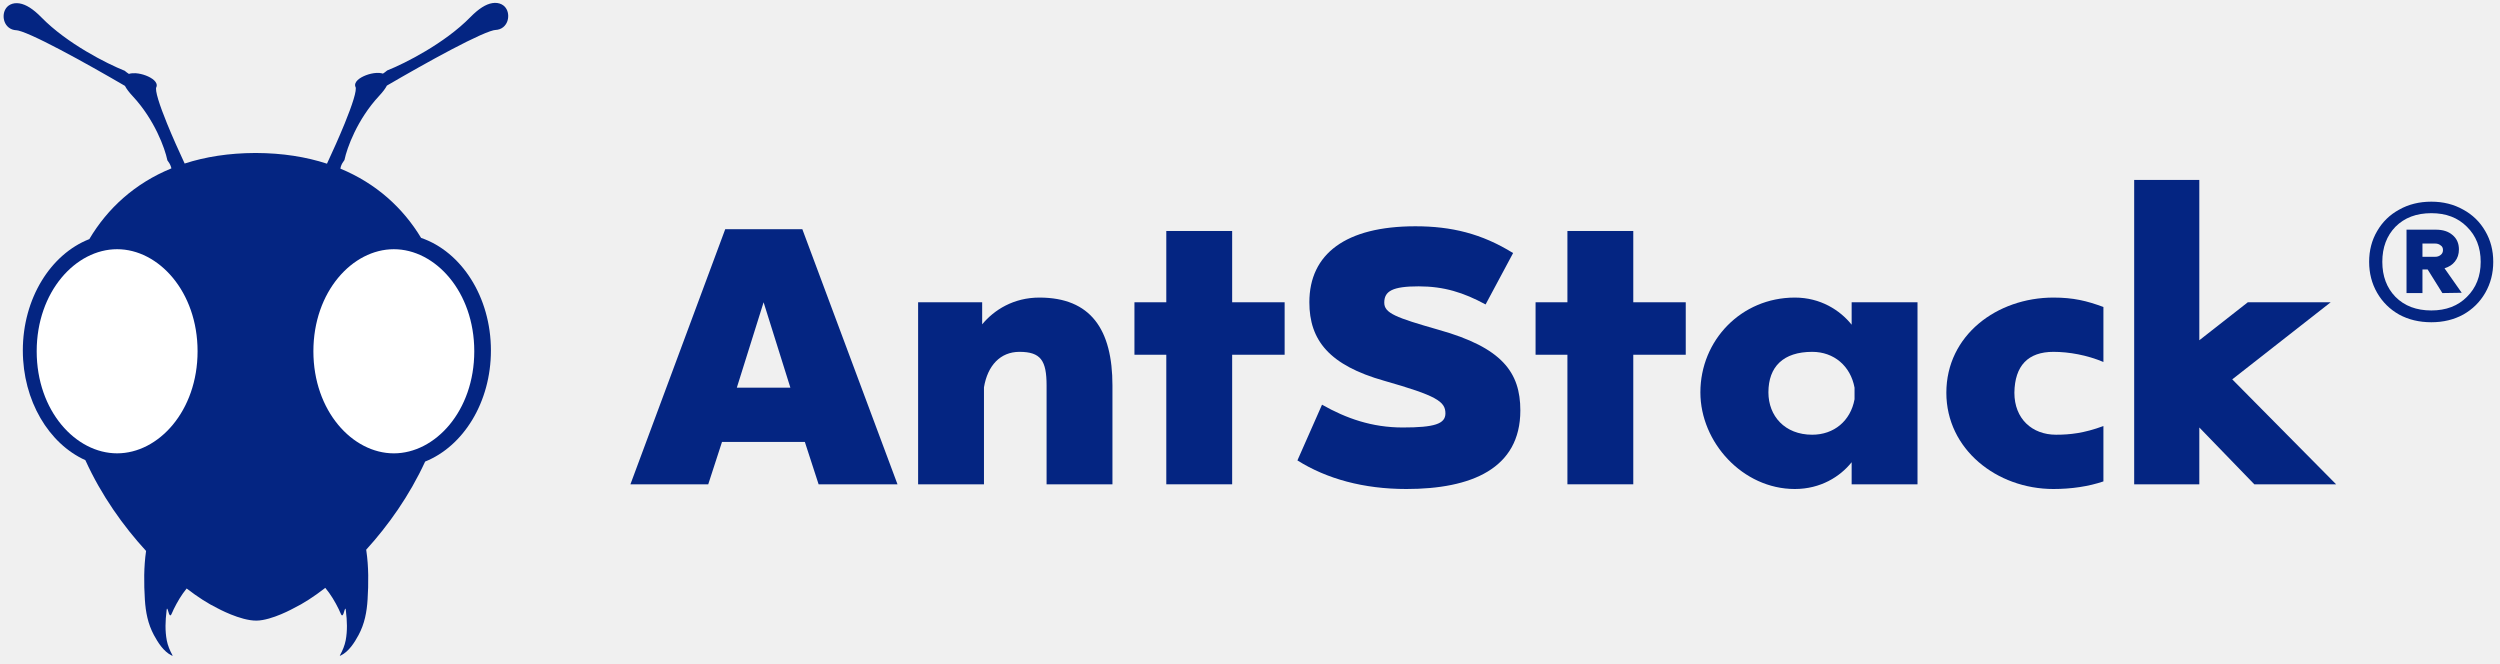
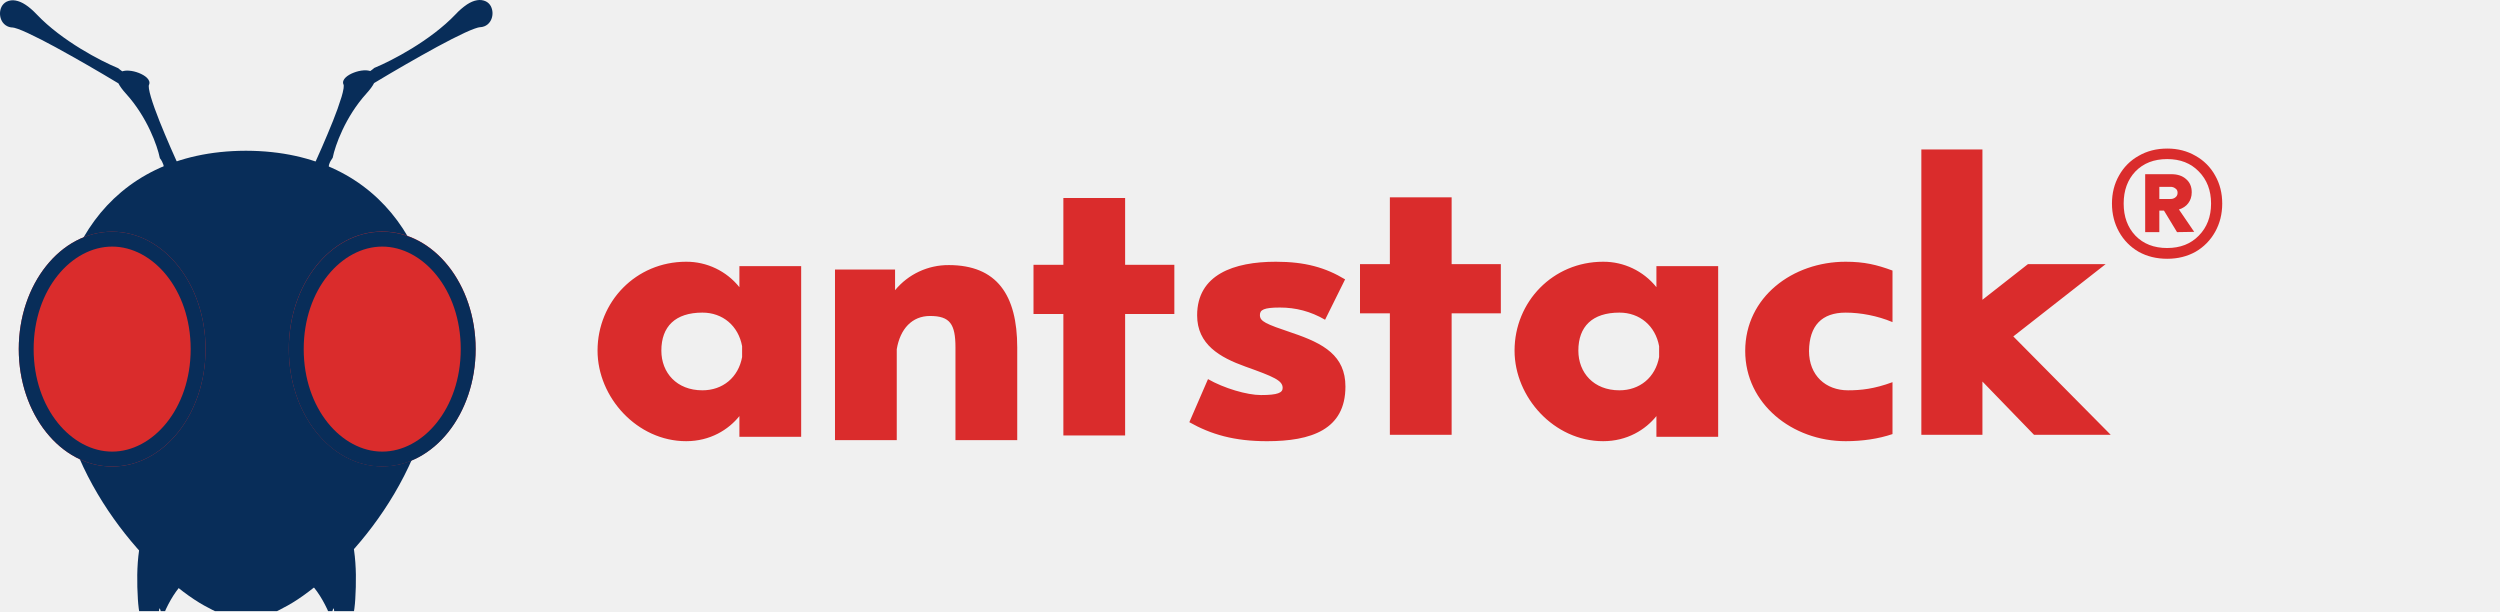
- <svg xmlns="http://www.w3.org/2000/svg" width="241" height="64" viewBox="0 0 241 64" fill="none">
-   <path fill-rule="evenodd" clip-rule="evenodd" d="M37.295 8.252C39.133 7.179 41.478 5.848 43.515 4.776C44.549 4.231 45.499 3.757 46.259 3.417C46.64 3.247 46.967 3.113 47.23 3.022C47.509 2.925 47.669 2.894 47.732 2.892C48.396 2.871 48.747 2.457 48.89 2.094C49.039 1.714 49.028 1.25 48.834 0.889C48.736 0.707 48.581 0.531 48.344 0.413C48.096 0.289 47.791 0.246 47.459 0.3C47.141 0.352 46.812 0.49 46.471 0.706C46.129 0.924 45.756 1.232 45.35 1.646C42.862 4.191 38.992 6.127 37.377 6.771L37.317 6.795L37.273 6.833C37.187 6.907 37.064 7.002 36.916 7.097C36.708 7.03 36.473 7.018 36.265 7.031C35.937 7.052 35.588 7.136 35.282 7.252C34.977 7.368 34.684 7.526 34.486 7.713C34.289 7.897 34.147 8.149 34.285 8.415L34.285 8.416C34.285 8.417 34.286 8.419 34.287 8.422C34.289 8.427 34.291 8.434 34.292 8.443C34.296 8.461 34.299 8.486 34.3 8.518C34.302 8.583 34.296 8.667 34.28 8.771C34.249 8.979 34.183 9.248 34.087 9.566C33.895 10.203 33.59 11.017 33.233 11.894C32.707 13.184 32.07 14.603 31.521 15.779C29.509 15.122 27.232 14.757 24.683 14.748L24.638 14.748H24.613L24.592 14.748C22.062 14.757 19.8 15.116 17.8 15.764C17.255 14.597 16.628 13.196 16.108 11.921C15.751 11.044 15.446 10.23 15.254 9.594C15.158 9.275 15.092 9.006 15.06 8.798C15.045 8.694 15.039 8.61 15.04 8.546C15.041 8.514 15.044 8.489 15.048 8.47C15.05 8.461 15.052 8.454 15.053 8.449C15.054 8.448 15.054 8.447 15.055 8.446L15.055 8.445C15.055 8.444 15.055 8.444 15.056 8.444L15.056 8.443L15.056 8.442C15.194 8.177 15.051 7.924 14.855 7.74C14.656 7.554 14.364 7.395 14.058 7.279C13.752 7.163 13.404 7.079 13.075 7.059C12.868 7.046 12.633 7.057 12.425 7.124C12.277 7.029 12.154 6.935 12.068 6.86L12.024 6.822L11.963 6.798C10.349 6.154 6.478 4.219 3.99 1.674C3.585 1.259 3.212 0.951 2.869 0.733C2.529 0.518 2.2 0.38 1.882 0.328C1.55 0.274 1.245 0.316 0.997 0.44C0.76 0.558 0.604 0.734 0.507 0.916C0.312 1.278 0.301 1.741 0.451 2.121C0.594 2.484 0.945 2.898 1.609 2.919C1.672 2.921 1.831 2.953 2.11 3.049C2.373 3.14 2.701 3.274 3.081 3.444C3.842 3.784 4.791 4.259 5.825 4.803C7.862 5.875 10.208 7.206 12.046 8.279C12.185 8.553 12.427 8.879 12.788 9.267C14.912 11.544 15.9 14.319 16.125 15.412L16.135 15.459L16.168 15.5C16.279 15.641 16.423 15.875 16.491 16.106C16.504 16.151 16.514 16.193 16.52 16.233C12.989 17.678 10.368 20.087 8.61 23.05C4.892 24.505 2.201 28.761 2.201 33.786C2.201 38.638 4.71 42.773 8.23 44.361C9.77 47.757 11.898 50.733 14.082 53.111C13.858 54.645 13.869 56.251 13.965 57.795C14.041 59.005 14.256 60.138 14.837 61.219C15.224 61.938 15.769 62.805 16.541 63.185C16.651 63.239 16.66 63.225 16.62 63.155C16.376 62.72 16.169 62.218 16.077 61.733C15.899 60.797 15.941 59.84 16.054 58.9C16.056 58.884 16.058 58.867 16.06 58.85L16.06 58.847C16.075 58.709 16.09 58.572 16.175 58.784C16.184 58.807 16.195 58.849 16.209 58.9C16.252 59.06 16.32 59.31 16.415 59.321C16.462 59.326 16.495 59.267 16.519 59.224L16.519 59.224L16.521 59.222L16.522 59.219C16.572 59.13 16.611 59.037 16.65 58.943C16.679 58.875 16.707 58.807 16.739 58.742C17.089 58.028 17.493 57.341 17.993 56.73C19.076 57.565 20.087 58.205 20.946 58.623C20.946 58.623 23.179 59.851 24.736 59.827C26.22 59.804 28.328 58.623 28.328 58.623C29.208 58.195 30.246 57.535 31.358 56.67C31.882 57.296 32.3 58.005 32.661 58.742C32.694 58.807 32.722 58.875 32.75 58.943L32.751 58.945C32.79 59.038 32.829 59.131 32.878 59.219L32.881 59.224L32.881 59.224C32.905 59.267 32.938 59.326 32.986 59.321C33.081 59.31 33.148 59.06 33.192 58.9C33.205 58.849 33.217 58.807 33.226 58.785C33.311 58.572 33.326 58.709 33.34 58.847C33.342 58.865 33.344 58.883 33.346 58.9C33.46 59.84 33.502 60.797 33.324 61.733C33.231 62.218 33.025 62.72 32.78 63.155C32.741 63.226 32.749 63.239 32.859 63.185C33.632 62.805 34.176 61.938 34.564 61.219C35.145 60.139 35.36 59.005 35.435 57.795C35.532 56.247 35.542 54.637 35.316 53.099C35.311 53.063 35.306 53.028 35.3 52.993C37.418 50.667 39.474 47.78 40.983 44.495C44.666 43.016 47.325 38.781 47.325 33.787C47.325 28.618 44.477 24.262 40.594 22.933C38.847 20.04 36.268 17.686 32.814 16.257C32.819 16.204 32.831 16.144 32.85 16.079C32.918 15.847 33.062 15.614 33.173 15.473L33.206 15.431L33.215 15.385C33.441 14.292 34.429 11.517 36.552 9.239C36.914 8.852 37.155 8.526 37.295 8.252Z" fill="#042582" />
-   <path fill-rule="evenodd" clip-rule="evenodd" d="M11.291 43.702C15.279 43.702 19.046 39.619 19.046 33.863C19.046 28.107 15.279 24.023 11.291 24.023C7.304 24.023 3.537 28.107 3.537 33.863C3.537 39.619 7.304 43.702 11.291 43.702ZM37.966 43.703C41.953 43.703 45.72 39.619 45.72 33.864C45.72 28.108 41.953 24.024 37.966 24.024C33.978 24.024 30.211 28.108 30.211 33.864C30.211 39.619 33.978 43.703 37.966 43.703Z" fill="white" />
-   <path d="M234.382 19.441C235.524 19.441 236.548 19.697 237.454 20.209C238.36 20.701 239.069 21.393 239.581 22.283C240.093 23.155 240.349 24.14 240.349 25.239C240.349 26.338 240.093 27.333 239.581 28.223C239.069 29.114 238.36 29.815 237.454 30.326C236.548 30.819 235.524 31.065 234.382 31.065C233.22 31.065 232.186 30.819 231.28 30.326C230.374 29.815 229.665 29.114 229.153 28.223C228.641 27.333 228.385 26.338 228.385 25.239C228.385 24.14 228.641 23.155 229.153 22.283C229.665 21.393 230.374 20.701 231.28 20.209C232.186 19.697 233.22 19.441 234.382 19.441ZM234.382 29.928C235.8 29.928 236.942 29.493 237.808 28.621C238.695 27.75 239.138 26.622 239.138 25.239C239.138 23.856 238.695 22.729 237.808 21.857C236.942 20.986 235.8 20.55 234.382 20.55C232.944 20.55 231.792 20.986 230.925 21.857C230.078 22.729 229.655 23.856 229.655 25.239C229.655 26.622 230.078 27.75 230.925 28.621C231.792 29.493 232.944 29.928 234.382 29.928ZM237.04 24.046C237.04 24.5 236.912 24.889 236.656 25.211C236.42 25.514 236.085 25.732 235.652 25.864L237.307 28.223L235.445 28.252L234.027 25.978H233.525V28.252H231.989V22.141H234.825C235.495 22.141 236.026 22.312 236.42 22.653C236.834 22.994 237.04 23.458 237.04 24.046ZM233.525 24.756H234.736C234.953 24.756 235.13 24.699 235.268 24.585C235.425 24.472 235.504 24.311 235.504 24.102C235.504 23.894 235.425 23.742 235.268 23.648C235.13 23.534 234.953 23.477 234.736 23.477H233.525V24.756Z" fill="#042582" />
-   <path d="M77.344 22.092L86.519 46.687H78.914L77.588 42.605H69.6L68.274 46.687H60.773L69.913 22.092H77.344ZM76.193 37.372L73.611 29.139L71.03 37.372H76.193Z" fill="#042582" />
-   <path d="M100.193 28.686C105.147 28.686 107.24 31.756 107.24 37.163V46.687H100.891V37.163C100.891 34.756 100.332 33.918 98.274 33.918C96.425 33.918 95.204 35.244 94.855 37.337V46.687H88.506V29.139H94.681V31.267C95.832 29.872 97.716 28.686 100.193 28.686Z" fill="#042582" />
-   <path d="M118.78 34.197V46.687H112.431V34.197H109.361V29.139H112.431V22.267H118.78V29.139H123.839V34.197H118.78Z" fill="#042582" />
-   <path d="M133.443 29.174C133.443 30.186 134.525 30.604 138.676 31.79C144.781 33.5 146.561 35.872 146.561 39.57C146.561 45.187 141.816 47.14 135.571 47.14C131.455 47.14 127.897 46.163 125.071 44.384L127.443 39.012C129.78 40.337 132.257 41.21 135.223 41.21C138.293 41.21 139.339 40.861 139.339 39.849C139.339 38.698 138.467 38.14 133.443 36.709C128.141 35.209 126.222 32.802 126.222 29.139C126.222 24.464 129.746 21.813 136.444 21.813C139.897 21.813 142.828 22.511 145.863 24.395L143.211 29.348C141.083 28.197 139.2 27.604 136.758 27.604C134.246 27.604 133.443 28.058 133.443 29.174Z" fill="#042582" />
-   <path d="M157.448 34.197V46.687H151.099V34.197H148.029V29.139H151.099V22.267H157.448V29.139H162.506V34.197H157.448Z" fill="#042582" />
-   <path d="M178.499 29.139H184.848V46.687H178.499V44.559C177.383 45.954 175.499 47.14 173.022 47.14C167.998 47.14 163.917 42.64 163.917 37.826C163.917 32.802 167.859 28.686 173.022 28.686C175.499 28.686 177.383 29.907 178.499 31.302V29.139ZM178.778 38.489V37.372C178.394 35.279 176.79 33.918 174.697 33.918C171.906 33.918 170.475 35.349 170.475 37.826C170.475 40.093 172.045 41.907 174.697 41.907C176.79 41.907 178.394 40.582 178.778 38.489Z" fill="#042582" />
-   <path d="M198.199 41.907C199.524 41.907 200.885 41.768 202.769 41.07V46.408C201.338 46.896 199.664 47.14 197.954 47.14C192.477 47.14 187.628 43.303 187.628 37.861C187.628 32.314 192.512 28.686 197.954 28.686C199.873 28.686 201.164 29 202.769 29.593V34.895C201.199 34.232 199.455 33.918 197.954 33.918C195.512 33.918 194.222 35.244 194.187 37.861C194.187 40.372 195.896 41.907 198.199 41.907Z" fill="#042582" />
-   <path d="M225.201 46.687H217.317L212.014 41.21V46.687H205.735V17.348H212.014V32.802L216.689 29.139H224.678L215.189 36.57L225.201 46.687Z" fill="#042582" />
+ <svg xmlns="http://www.w3.org/2000/svg" width="225" height="55" fill="none">
+   <g clip-path="url(#a)">
+     <path fill="#DA2C2C" d="M66.546 23.953v1.893a6.1 6.1 0 0 0-4.795-2.29c-4.52 0-7.972 3.602-7.972 8 0 4.213 3.573 8.151 7.972 8.151 2.168 0 3.818-1.038 4.795-2.259v1.862h5.559V23.954zm.244 8.182c-.336 1.832-1.74 2.993-3.573 2.993-2.321 0-3.695-1.588-3.695-3.573 0-2.167 1.252-3.42 3.695-3.42 1.832 0 3.237 1.192 3.573 3.023zm18.591-8.277a6.2 6.2 0 0 0-4.825 2.26v-1.863h-5.407v15.358h5.559V31.43c.305-1.832 1.375-2.992 2.993-2.992 1.803 0 2.291.733 2.291 2.84v8.335h5.559v-8.336c0-4.732-1.833-7.42-6.17-7.42m15.88 4.403h4.43v-4.427h-4.43v-6.015h-5.558v6.015h-2.688v4.427h2.688v10.931h5.558zm12.131.09c0-.459.337-.672 1.802-.672 1.405 0 2.75.335 4.063 1.099l1.802-3.634c-1.772-1.068-3.604-1.587-6.232-1.587-3.786 0-7.085 1.16-7.085 4.824 0 2.626 2.047 3.786 4.337 4.61 2.565.916 3.36 1.252 3.36 1.924 0 .427-.428.641-1.954.641-1.253 0-3.33-.61-4.765-1.435l-1.68 3.878c1.954 1.099 4.031 1.71 6.994 1.71 3.97 0 7.055-1.038 7.055-4.916 0-2.779-1.955-3.878-4.764-4.824-2.444-.825-2.933-1.039-2.933-1.619m17.255-.148h4.429v-4.427h-4.429v-6.015h-5.559v6.015H122.4V28.2h2.688v10.931h5.559zm18.43-4.248v1.893a6.1 6.1 0 0 0-4.795-2.29c-4.52 0-7.972 3.602-7.972 8 0 4.213 3.573 8.151 7.972 8.151 2.168 0 3.817-1.038 4.795-2.259v1.862h5.558V23.954zm.244 8.182c-.336 1.832-1.74 2.993-3.573 2.993-2.322 0-3.696-1.588-3.696-3.573 0-2.167 1.252-3.42 3.696-3.42 1.833 0 3.237 1.192 3.573 3.023zm17.002 2.993c-2.016 0-3.512-1.344-3.512-3.542.03-2.29 1.161-3.45 3.298-3.45 1.314 0 2.841.274 4.216.854v-4.64c-1.405-.52-2.536-.794-4.216-.794-4.764 0-9.04 3.175-9.04 8.03 0 4.763 4.246 8.121 9.04 8.121 1.498 0 2.964-.213 4.216-.64v-4.672c-1.649.61-2.841.733-4.002.733m23.641 4.004-8.766-8.854 8.308-6.504h-6.994l-4.093 3.206V13.454h-5.498v25.678h5.498v-4.794l4.642 4.794zm5.086-25.762q1.422 0 2.549.655a4.5 4.5 0 0 1 1.764 1.771q.637 1.116.637 2.523 0 1.406-.637 2.546a4.7 4.7 0 0 1-1.764 1.795q-1.127.63-2.549.63-1.445 0-2.572-.63a4.67 4.67 0 0 1-1.764-1.795q-.637-1.14-.637-2.546 0-1.408.637-2.523a4.5 4.5 0 0 1 1.764-1.77q1.127-.655 2.572-.655m0 8.95q1.765 0 2.843-1.115 1.103-1.116 1.103-2.886t-1.103-2.887q-1.078-1.116-2.843-1.116-1.788 0-2.866 1.116-1.054 1.116-1.054 2.887t1.054 2.886q1.078 1.116 2.866 1.116m2.206-5.02q0 .582-.319.994-.293.389-.833.558l1.373 2.013-1.544.025-1.176-1.94h-.417v1.94h-1.274v-5.215h2.352q.834 0 1.323.436.515.437.515 1.189m-2.916.606h1.005a.66.66 0 0 0 .441-.145.49.49 0 0 0 .196-.413q0-.267-.196-.388a.66.66 0 0 0-.441-.145h-1.005z" />
+     <path fill="#082D59" fill-rule="evenodd" d="M22.223 55.835c-1.418.023-3.453-1.128-3.453-1.128-4.263-2.134-12.595-10.43-13.62-20.944-.994-10.2 4.296-20.151 16.942-20.195h.082c12.647.043 17.936 9.995 16.942 20.195-1.025 10.515-9.356 18.81-13.62 20.944 0 0-1.92 1.106-3.273 1.128" clip-rule="evenodd" />
+     <path fill="#082D59" fill-rule="evenodd" d="M33.667 7.477a156 156 0 0 1 5.668-3.26c.943-.51 1.808-.955 2.5-1.273q.524-.241.886-.37c.254-.091.399-.121.457-.123.605-.02.925-.407 1.055-.748a1.42 1.42 0 0 0-.05-1.13 1.03 1.03 0 0 0-.447-.446 1.3 1.3 0 0 0-.807-.105c-.29.048-.59.178-.9.38a6 6 0 0 0-1.021.882c-2.268 2.386-5.795 4.2-7.266 4.805l-.055.022-.04.036a3 3 0 0 1-.325.247 1.6 1.6 0 0 0-.593-.061c-.3.019-.617.098-.896.207-.278.108-.544.257-.726.432-.179.172-.31.409-.183.658l.002.007.005.02.007.07q.003.09-.018.237a6 6 0 0 1-.177.746 27 27 0 0 1-.778 2.182 90 90 0 0 1-2.06 4.726l-.212.451 2.3-.516-.322-.28c-.086-.074-.12-.226-.055-.457.062-.217.194-.436.295-.568l.03-.04.009-.043c.205-1.025 1.105-3.627 3.04-5.762.33-.363.55-.67.677-.926m-23.008.026a156 156 0 0 0-5.668-3.26 45 45 0 0 0-2.5-1.274c-.348-.16-.646-.285-.886-.37-.254-.09-.4-.12-.457-.122a1.13 1.13 0 0 1-1.055-.748 1.42 1.42 0 0 1 .05-1.13C.234.43.376.263.59.152a1.3 1.3 0 0 1 .807-.105q.435.075.9.38c.312.204.652.493 1.021.882 2.268 2.386 5.795 4.201 7.266 4.805l.055.023.04.035c.078.07.19.158.325.247a1.6 1.6 0 0 1 .593-.06c.3.018.617.097.896.206.278.109.545.258.726.432.179.173.309.41.183.659l-.001.002-.001.004-.005.02-.007.07q-.003.091.018.237c.028.195.089.447.176.746.175.597.453 1.36.779 2.183a90 90 0 0 0 2.06 4.726l.212.45-2.3-.516.322-.28c.086-.074.12-.225.055-.457a1.9 1.9 0 0 0-.295-.568l-.03-.038-.009-.044c-.205-1.025-1.105-3.627-3.04-5.762-.33-.363-.55-.67-.677-.926m3.188 40.321c.84.759 1.71 1.545 2.516 2.315.371.356.836.813 1.183 1.23l.045.047c.051.05.106.105.085.165-.005.016-.023.022-.04.027l-.021.008c-.067.03-.115.05-.154.066-.11.045-.153.063-.381.243-.963.76-1.619 1.793-2.143 2.892q-.044.093-.08.189a3 3 0 0 1-.118.258l-.002.005c-.022.04-.052.096-.096.091-.086-.01-.147-.245-.187-.395a1 1 0 0 0-.031-.108c-.078-.199-.091-.071-.105.059l-.005.05c-.103.881-.142 1.778.02 2.656.085.455.273.925.496 1.333.036.066.028.079-.072.028-.704-.356-1.2-1.17-1.553-1.843-.53-1.013-.726-2.076-.795-3.21-.088-1.452-.097-2.962.109-4.404.1-.7.353-1.294.643-1.922q.02-.046.04-.099a1 1 0 0 1 .087-.186zm16.69 0c-.84.758-1.712 1.545-2.516 2.315-.372.356-.836.813-1.183 1.23q-.02.022-.046.047c-.05.05-.105.105-.085.165.005.016.023.022.041.027l.02.008.154.066c.11.045.153.063.381.243.963.76 1.619 1.793 2.143 2.892q.044.093.081.189c.036.088.072.176.117.258l.002.005c.022.04.053.096.096.091.086-.01.148-.245.187-.395.013-.048.023-.087.031-.108.078-.199.091-.07.105.059l.005.05c.104.881.142 1.778-.02 2.656a4.6 4.6 0 0 1-.495 1.333c-.036.066-.028.079.072.028.703-.356 1.2-1.17 1.553-1.843.529-1.013.725-2.076.794-3.21.088-1.452.097-2.962-.108-4.403-.1-.7-.354-1.294-.644-1.923l-.04-.099c-.026-.066-.052-.134-.087-.186z" clip-rule="evenodd" />
+     <path fill="#DA2C2C" d="M18.5 31.42c0 5.835-3.763 10.566-8.406 10.566-4.642 0-8.406-4.73-8.406-10.567s3.764-10.567 8.406-10.567 8.407 4.731 8.407 10.567" />
+     <path fill="#082D59" fill-rule="evenodd" d="M10.094 40.645c3.634 0 7.066-3.83 7.066-9.226s-3.432-9.226-7.066-9.226-7.066 3.83-7.066 9.226 3.433 9.226 7.066 9.226m0 1.341c4.643 0 8.407-4.73 8.407-10.567s-3.764-10.567-8.407-10.567c-4.642 0-8.406 4.731-8.406 10.567s3.764 10.567 8.406 10.567" clip-rule="evenodd" />
+     <path fill="#DA2C2C" d="M42.807 31.405c0 5.836-3.764 10.567-8.406 10.567s-8.407-4.73-8.407-10.567 3.764-10.567 8.407-10.567c4.642 0 8.406 4.731 8.406 10.567" />
+     <path fill="#082D59" fill-rule="evenodd" d="M34.4 40.645c3.634 0 7.066-3.83 7.066-9.226s-3.432-9.226-7.065-9.226-7.067 3.83-7.067 9.226 3.433 9.226 7.067 9.226m0 1.341c4.643 0 8.407-4.73 8.407-10.567S39.043 20.852 34.4 20.852s-8.407 4.731-8.407 10.567 3.764 10.567 8.407 10.567" clip-rule="evenodd" />
+   </g>
+   <defs>
+     <clipPath id="a">
+       <path fill="#fff" d="M0 0h225v55H0z" />
+     </clipPath>
+   </defs>
</svg>
